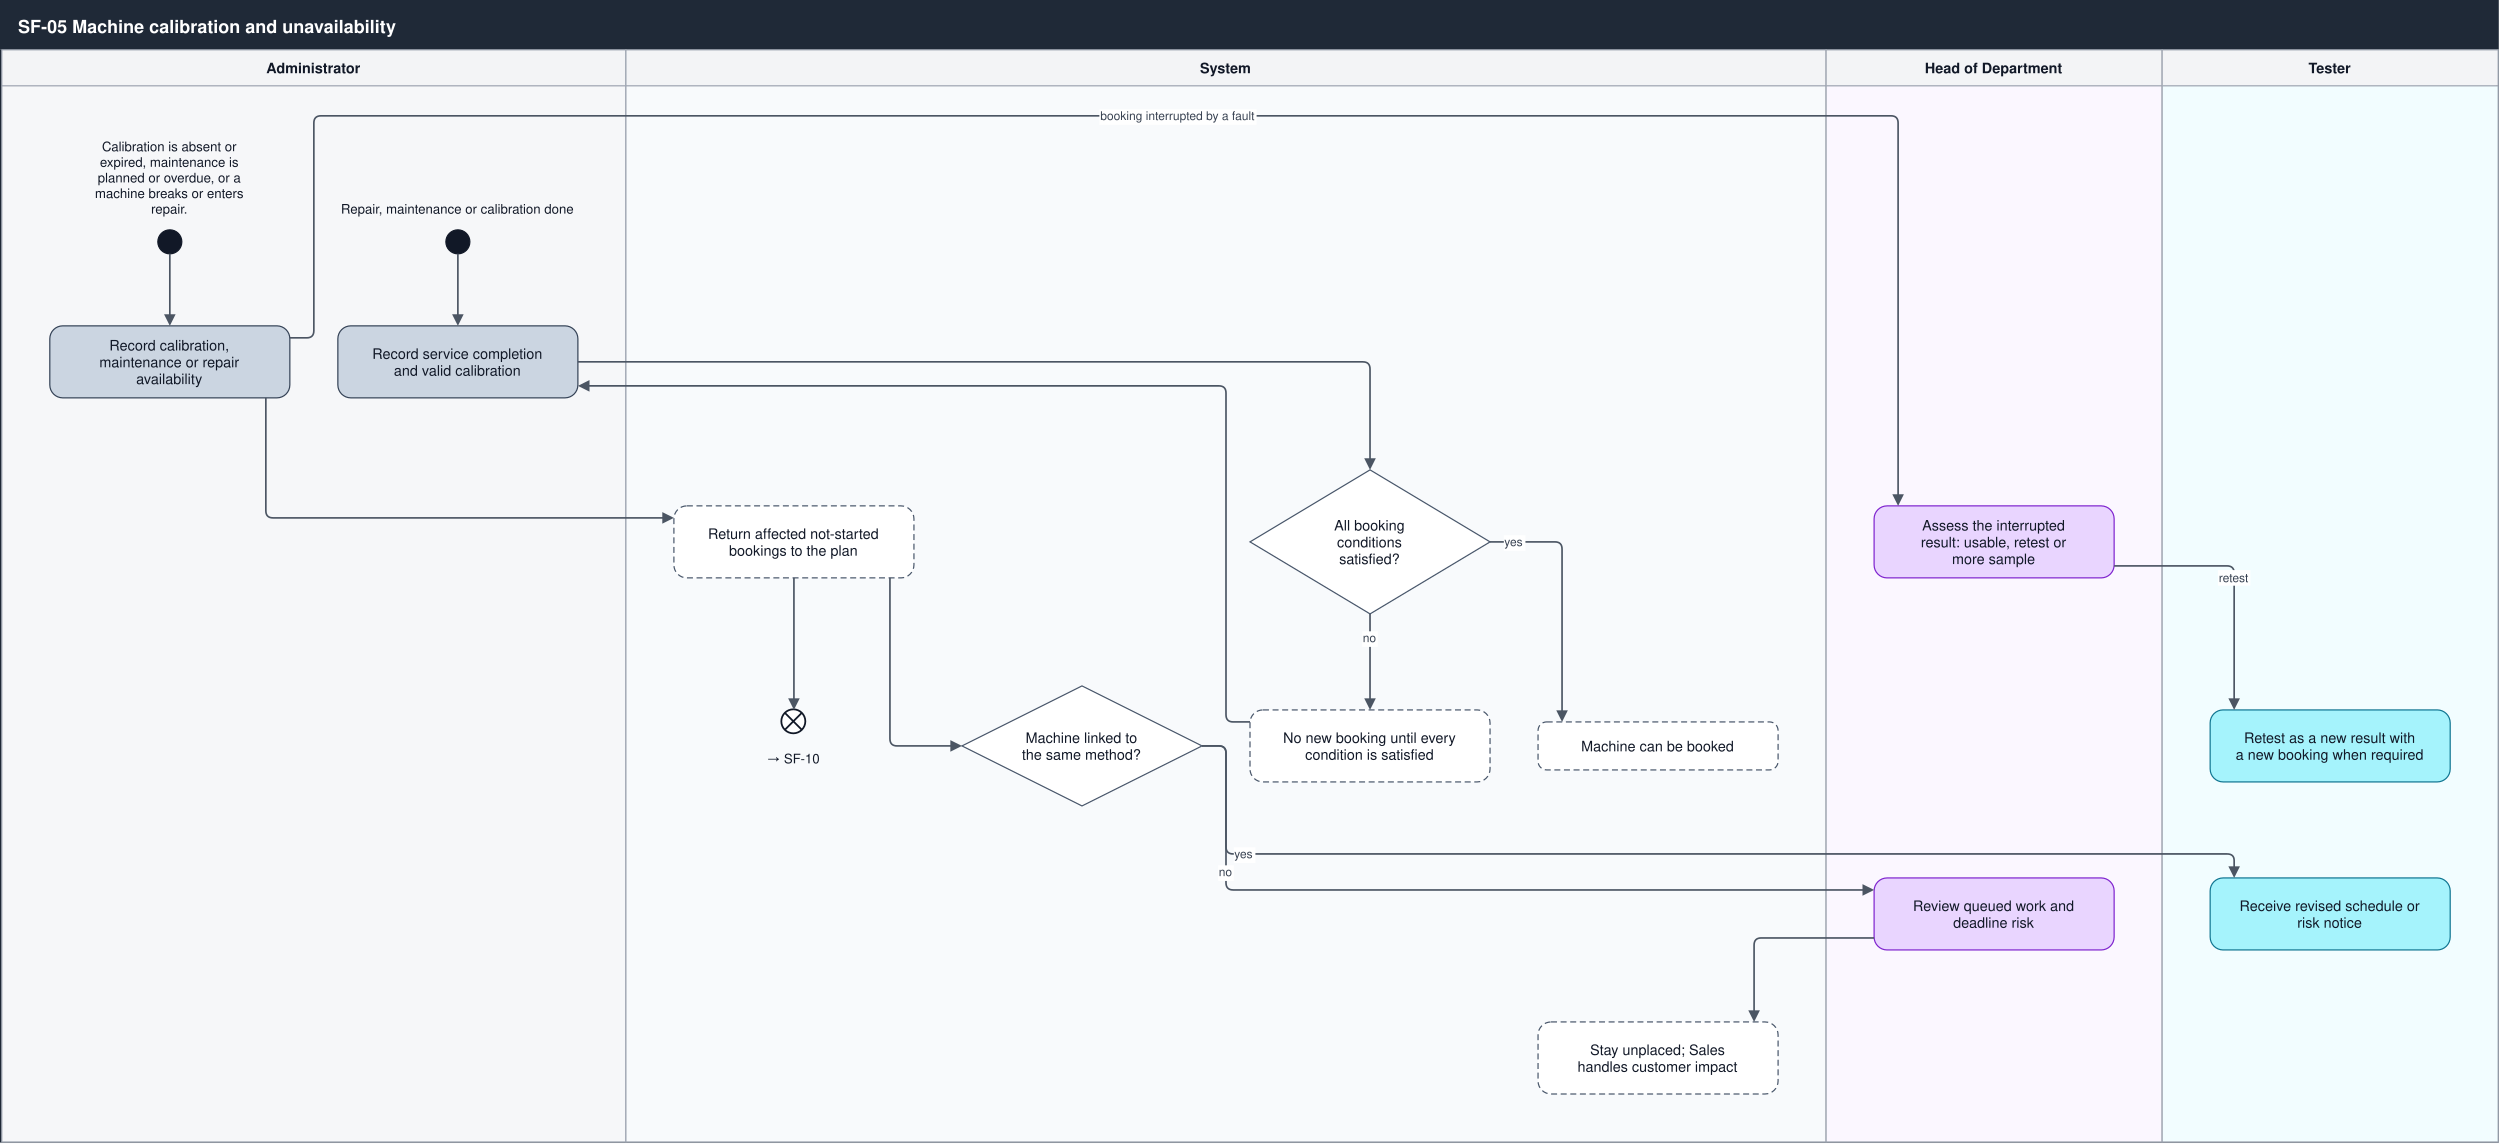
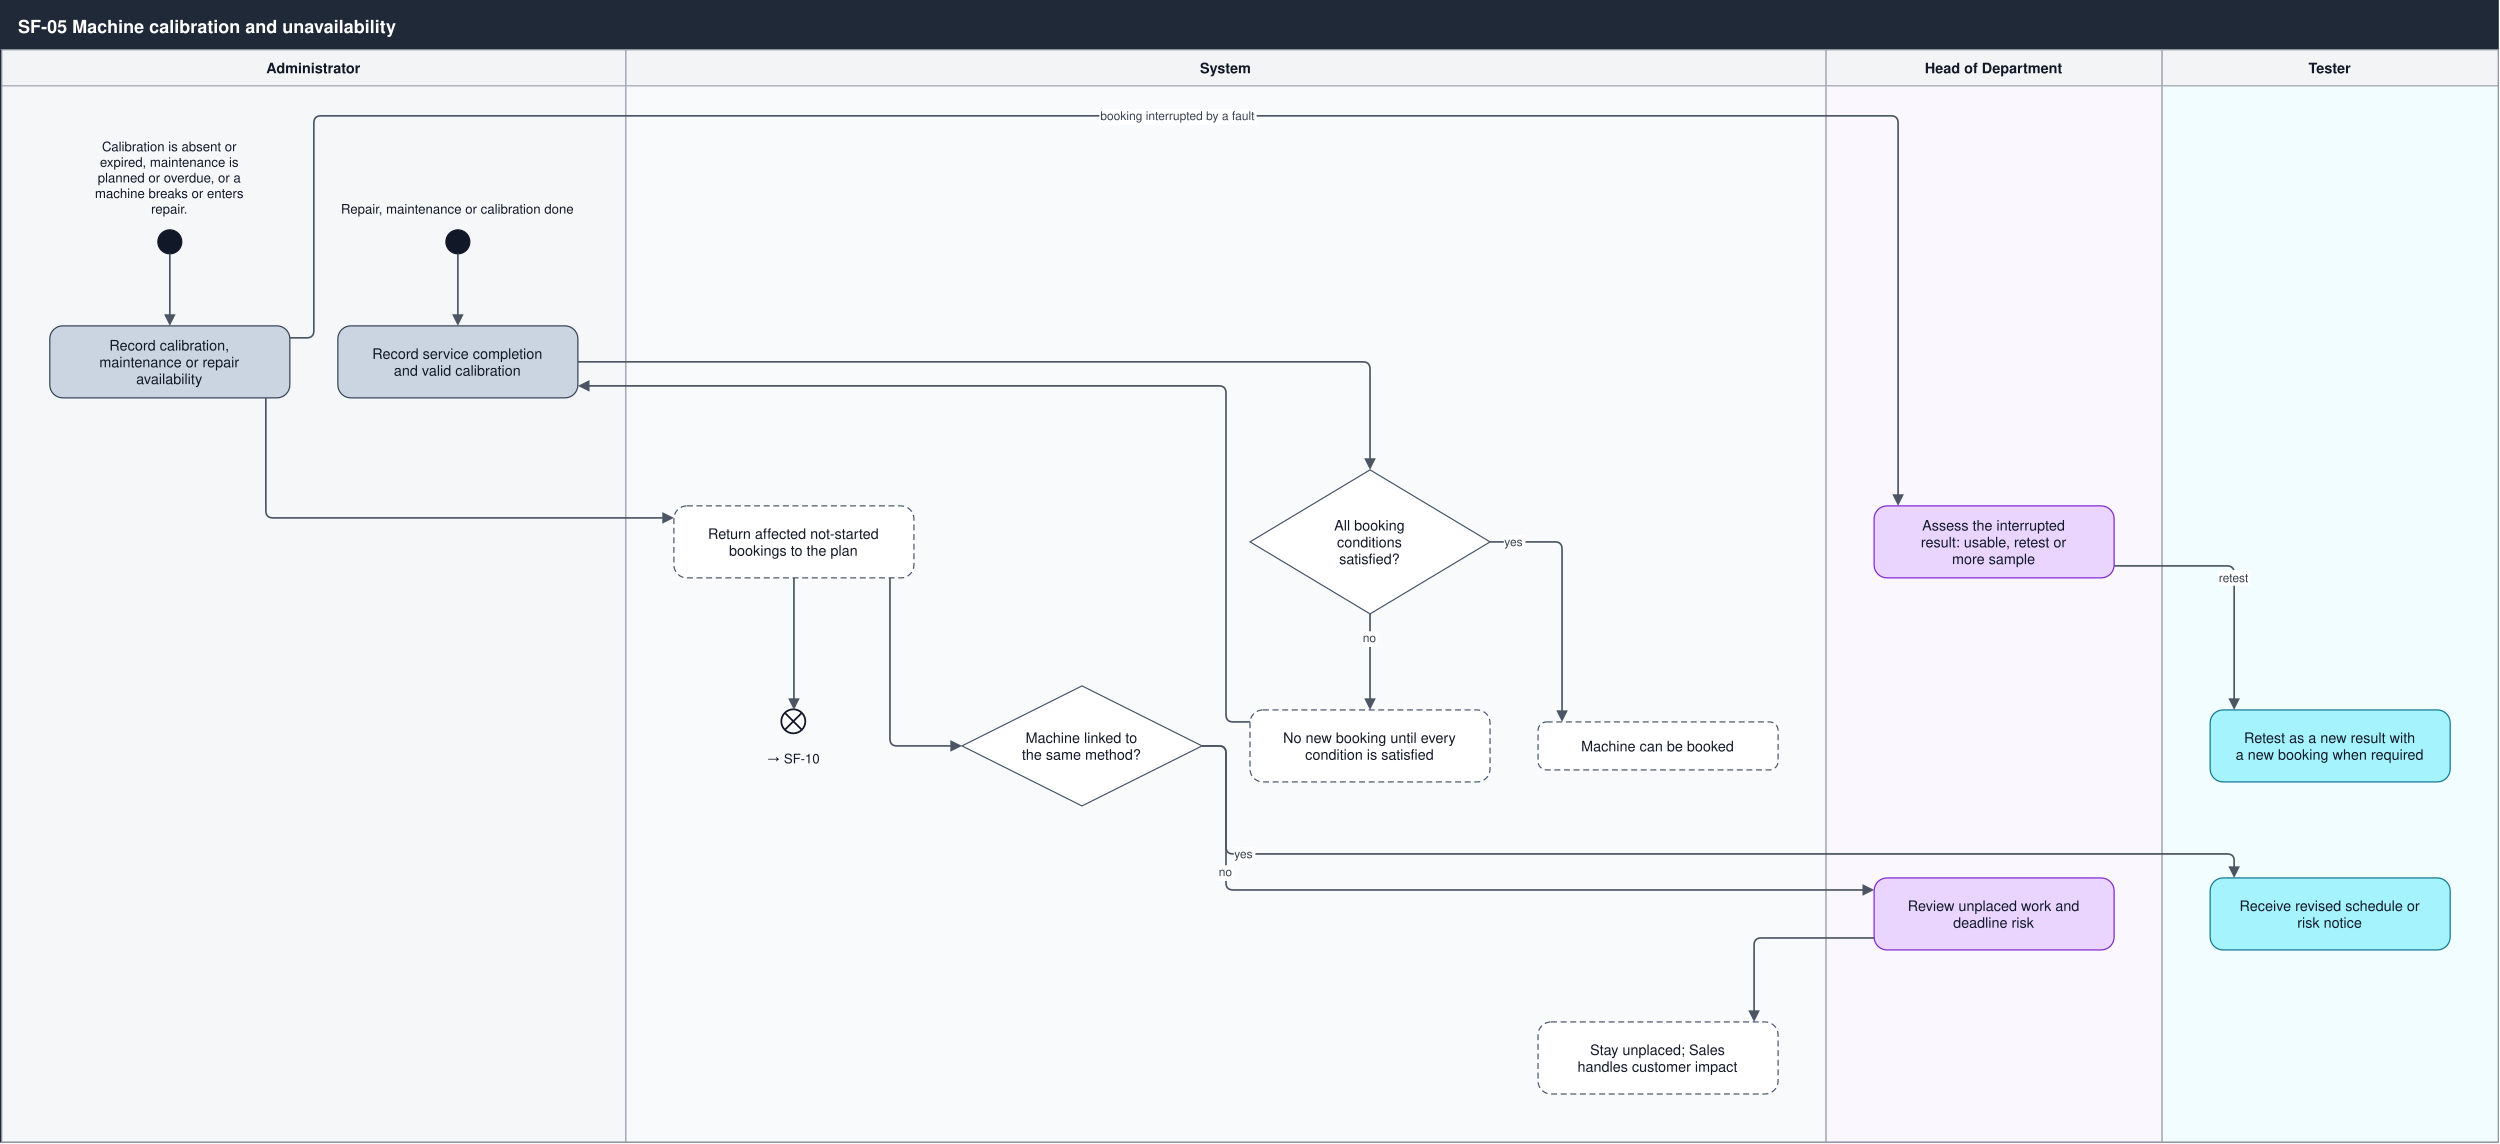
<svg xmlns="http://www.w3.org/2000/svg" style="background: #FFFFFF; background-color: light-dark(#FFFFFF, #121212); color-scheme: light;" version="1.1" width="2083px" height="953px" viewBox="0 0 2083 953">
  <defs />
  <rect fill="#FFFFFF" width="100%" height="100%" x="0" y="0" style="fill: light-dark(rgb(255, 255, 255), rgb(18, 18, 18));" />
  <g>
    <g data-cell-id="0">
      <g data-cell-id="1">
        <g data-cell-id="f_SF05">
          <g>
            <path d="M 1 41 L 1 1 L 2081 1 L 2081 41" fill="#1f2937" stroke="#1f2937" stroke-width="2" stroke-miterlimit="10" pointer-events="all" style="fill: light-dark(rgb(31, 41, 55), rgb(196, 204, 216)); stroke: light-dark(rgb(31, 41, 55), rgb(196, 204, 216));" />
            <path d="M 1 41 L 1 951 L 2081 951 L 2081 41" fill="#ffffff" stroke="#1f2937" stroke-width="2" stroke-miterlimit="10" pointer-events="all" style="fill: light-dark(rgb(255, 255, 255), rgb(18, 18, 18)); stroke: light-dark(rgb(31, 41, 55), rgb(196, 204, 216));" />
            <path d="M 1 41 L 2081 41" fill="none" stroke="#1f2937" stroke-width="2" stroke-miterlimit="10" pointer-events="all" style="stroke: light-dark(rgb(31, 41, 55), rgb(196, 204, 216));" />
          </g>
          <g>
            <g fill="#FFFFFF" font-family="Helvetica" font-weight="bold" text-anchor="start" font-size="15px" style="fill: light-dark(rgb(255, 255, 255), rgb(18, 18, 18));">
              <text x="15" y="27.5">SF-05 Machine calibration and unavailability</text>
            </g>
          </g>
          <g data-cell-id="f_SF05_lane0">
            <g transform="translate(0.5,0.5)">
              <path d="M 1 71 L 1 41 L 521 41 L 521 71" fill="#f3f4f6" stroke="#9ca3af" stroke-miterlimit="10" pointer-events="all" style="fill: light-dark(rgb(243, 244, 246), rgb(26, 27, 28)); stroke: light-dark(rgb(156, 163, 175), rgb(92, 98, 108));" />
              <path d="M 1 71 L 1 951 L 521 951 L 521 71" fill="#f6f7f9" stroke="#9ca3af" stroke-miterlimit="10" pointer-events="all" style="fill: light-dark(rgb(246, 247, 249), rgb(24, 25, 27)); stroke: light-dark(rgb(156, 163, 175), rgb(92, 98, 108));" />
              <path d="M 1 71 L 521 71" fill="none" stroke="#9ca3af" stroke-miterlimit="10" pointer-events="all" style="stroke: light-dark(rgb(156, 163, 175), rgb(92, 98, 108));" />
            </g>
            <g>
              <g fill="#111827" font-family="Helvetica" font-weight="bold" text-anchor="middle" font-size="12px" style="fill: light-dark(rgb(17, 24, 39), rgb(212, 218, 231));">
                <text x="261" y="61">Administrator</text>
              </g>
            </g>
          </g>
          <g data-cell-id="f_SF05_lane1">
            <g transform="translate(0.5,0.5)">
              <path d="M 521 71 L 521 41 L 1521 41 L 1521 71" fill="#f3f4f6" stroke="#9ca3af" stroke-miterlimit="10" pointer-events="all" style="fill: light-dark(rgb(243, 244, 246), rgb(26, 27, 28)); stroke: light-dark(rgb(156, 163, 175), rgb(92, 98, 108));" />
              <path d="M 521 71 L 521 951 L 1521 951 L 1521 71" fill="#f8fafc" stroke="#9ca3af" stroke-miterlimit="10" pointer-events="all" style="fill: light-dark(rgb(248, 250, 252), rgb(21, 23, 25)); stroke: light-dark(rgb(156, 163, 175), rgb(92, 98, 108));" />
              <path d="M 521 71 L 1521 71" fill="none" stroke="#9ca3af" stroke-miterlimit="10" pointer-events="all" style="stroke: light-dark(rgb(156, 163, 175), rgb(92, 98, 108));" />
            </g>
            <g>
              <g fill="#111827" font-family="Helvetica" font-weight="bold" text-anchor="middle" font-size="12px" style="fill: light-dark(rgb(17, 24, 39), rgb(212, 218, 231));">
                <text x="1021" y="61">System</text>
              </g>
            </g>
          </g>
          <g data-cell-id="f_SF05_lane2">
            <g transform="translate(0.5,0.5)">
              <path d="M 1521 71 L 1521 41 L 1801 41 L 1801 71" fill="#f3f4f6" stroke="#9ca3af" stroke-miterlimit="10" pointer-events="all" style="fill: light-dark(rgb(243, 244, 246), rgb(26, 27, 28)); stroke: light-dark(rgb(156, 163, 175), rgb(92, 98, 108));" />
              <path d="M 1521 71 L 1521 951 L 1801 951 L 1801 71" fill="#fbf7ff" stroke="#9ca3af" stroke-miterlimit="10" pointer-events="all" style="fill: light-dark(rgb(251, 247, 255), rgb(26, 22, 29)); stroke: light-dark(rgb(156, 163, 175), rgb(92, 98, 108));" />
              <path d="M 1521 71 L 1801 71" fill="none" stroke="#9ca3af" stroke-miterlimit="10" pointer-events="all" style="stroke: light-dark(rgb(156, 163, 175), rgb(92, 98, 108));" />
            </g>
            <g>
              <g fill="#111827" font-family="Helvetica" font-weight="bold" text-anchor="middle" font-size="12px" style="fill: light-dark(rgb(17, 24, 39), rgb(212, 218, 231));">
                <text x="1661" y="61">Head of Department</text>
              </g>
            </g>
          </g>
          <g data-cell-id="f_SF05_lane3">
            <g transform="translate(0.5,0.5)">
              <path d="M 1801 71 L 1801 41 L 2081 41 L 2081 71" fill="#f3f4f6" stroke="#9ca3af" stroke-miterlimit="10" pointer-events="all" style="fill: light-dark(rgb(243, 244, 246), rgb(26, 27, 28)); stroke: light-dark(rgb(156, 163, 175), rgb(92, 98, 108));" />
              <path d="M 1801 71 L 1801 951 L 2081 951 L 2081 71" fill="#f2fdff" stroke="#9ca3af" stroke-miterlimit="10" pointer-events="all" style="fill: light-dark(rgb(242, 253, 255), rgb(15, 24, 26)); stroke: light-dark(rgb(156, 163, 175), rgb(92, 98, 108));" />
              <path d="M 1801 71 L 2081 71" fill="none" stroke="#9ca3af" stroke-miterlimit="10" pointer-events="all" style="stroke: light-dark(rgb(156, 163, 175), rgb(92, 98, 108));" />
            </g>
            <g>
              <g fill="#111827" font-family="Helvetica" font-weight="bold" text-anchor="middle" font-size="12px" style="fill: light-dark(rgb(17, 24, 39), rgb(212, 218, 231));">
                <text x="1941" y="61">Tester</text>
              </g>
            </g>
          </g>
          <g data-cell-id="f_SF05_a1">
            <g transform="translate(0.5,0.5)">
              <rect x="41" y="271" width="200" height="60" rx="10.8" ry="10.8" fill="#cbd5e1" stroke="#334155" pointer-events="all" style="fill: light-dark(rgb(203, 213, 225), rgb(47, 56, 66)); stroke: light-dark(rgb(51, 65, 85), rgb(172, 184, 201));" />
            </g>
            <g>
              <g fill="#111827" font-family="Helvetica" text-anchor="middle" font-size="12px" style="fill: light-dark(rgb(17, 24, 39), rgb(212, 218, 231));">
                <text x="141" y="292">Record calibration,</text>
                <text x="141" y="306">maintenance or repair</text>
                <text x="141" y="320">availability</text>
              </g>
            </g>
          </g>
          <g data-cell-id="f_SF05_a2">
            <g transform="translate(0.5,0.5)">
              <rect x="281" y="271" width="200" height="60" rx="10.8" ry="10.8" fill="#cbd5e1" stroke="#334155" pointer-events="all" style="fill: light-dark(rgb(203, 213, 225), rgb(47, 56, 66)); stroke: light-dark(rgb(51, 65, 85), rgb(172, 184, 201));" />
            </g>
            <g>
              <g fill="#111827" font-family="Helvetica" text-anchor="middle" font-size="12px" style="fill: light-dark(rgb(17, 24, 39), rgb(212, 218, 231));">
                <text x="381" y="299">Record service completion</text>
                <text x="381" y="313">and valid calibration</text>
              </g>
            </g>
          </g>
          <g data-cell-id="f_SF05_h1">
            <g transform="translate(0.5,0.5)">
              <rect x="1561" y="421" width="200" height="60" rx="10.8" ry="10.8" fill="#e9d5ff" stroke="#7e22ce" pointer-events="all" style="fill: light-dark(rgb(233, 213, 255), rgb(59, 42, 78)); stroke: light-dark(rgb(126, 34, 206), rgb(232, 153, 255));" />
            </g>
            <g>
              <g fill="#111827" font-family="Helvetica" text-anchor="middle" font-size="12px" style="fill: light-dark(rgb(17, 24, 39), rgb(212, 218, 231));">
                <text x="1661" y="442">Assess the interrupted</text>
                <text x="1661" y="456">result: usable, retest or</text>
                <text x="1661" y="470">more sample</text>
              </g>
            </g>
          </g>
          <g data-cell-id="f_SF05_h2">
            <g transform="translate(0.5,0.5)">
              <rect x="1561" y="731" width="200" height="60" rx="10.8" ry="10.8" fill="#e9d5ff" stroke="#7e22ce" pointer-events="all" style="fill: light-dark(rgb(233, 213, 255), rgb(59, 42, 78)); stroke: light-dark(rgb(126, 34, 206), rgb(232, 153, 255));" />
            </g>
            <g>
              <g fill="#111827" font-family="Helvetica" text-anchor="middle" font-size="12px" style="fill: light-dark(rgb(17, 24, 39), rgb(212, 218, 231));">
-                 <text x="1661" y="759">Review queued work and</text>
+                 <text x="1661" y="759">Review unplaced work and</text>
                <text x="1661" y="773">deadline risk</text>
              </g>
            </g>
          </g>
          <g data-cell-id="f_SF05_t1">
            <g transform="translate(0.5,0.5)">
              <rect x="1841" y="731" width="200" height="60" rx="10.8" ry="10.8" fill="#a5f3fc" stroke="#0e7490" pointer-events="all" style="fill: light-dark(rgb(165, 243, 252), rgb(0, 55, 63)); stroke: light-dark(rgb(14, 116, 144), rgb(83, 171, 195));" />
            </g>
            <g>
              <g fill="#111827" font-family="Helvetica" text-anchor="middle" font-size="12px" style="fill: light-dark(rgb(17, 24, 39), rgb(212, 218, 231));">
                <text x="1941" y="759">Receive revised schedule or</text>
                <text x="1941" y="773">risk notice</text>
              </g>
            </g>
          </g>
          <g data-cell-id="f_SF05_t2">
            <g transform="translate(0.5,0.5)">
              <rect x="1841" y="591" width="200" height="60" rx="10.8" ry="10.8" fill="#a5f3fc" stroke="#0e7490" pointer-events="all" style="fill: light-dark(rgb(165, 243, 252), rgb(0, 55, 63)); stroke: light-dark(rgb(14, 116, 144), rgb(83, 171, 195));" />
            </g>
            <g>
              <g fill="#111827" font-family="Helvetica" text-anchor="middle" font-size="12px" style="fill: light-dark(rgb(17, 24, 39), rgb(212, 218, 231));">
                <text x="1941" y="619">Retest as a new result with</text>
                <text x="1941" y="633">a new booking when required</text>
              </g>
            </g>
          </g>
          <g data-cell-id="f_SF05_q">
            <g transform="translate(0.5,0.5)">
              <rect x="561" y="421" width="200" height="60" rx="10.8" ry="10.8" fill="#ffffff" stroke="#475569" stroke-dasharray="5 3" pointer-events="all" style="fill: light-dark(rgb(255, 255, 255), rgb(18, 18, 18)); stroke: light-dark(rgb(71, 85, 105), rgb(155, 167, 184));" />
            </g>
            <g>
              <g fill="#111827" font-family="Helvetica" text-anchor="middle" font-size="12px" style="fill: light-dark(rgb(17, 24, 39), rgb(212, 218, 231));">
                <text x="661" y="449">Return affected not-started</text>
                <text x="661" y="463">bookings to the plan</text>
              </g>
            </g>
          </g>
          <g data-cell-id="f_SF05_other">
            <g transform="translate(0.5,0.5)">
              <path d="M 901 571 L 1001 621 L 901 671 L 801 621 Z" fill="#ffffff" stroke="#475569" stroke-miterlimit="10" pointer-events="all" style="fill: light-dark(rgb(255, 255, 255), rgb(18, 18, 18)); stroke: light-dark(rgb(71, 85, 105), rgb(155, 167, 184));" />
            </g>
            <g>
              <g fill="#111827" font-family="Helvetica" text-anchor="middle" font-size="12px" style="fill: light-dark(rgb(17, 24, 39), rgb(212, 218, 231));">
                <text x="901" y="619">Machine linked to</text>
                <text x="901" y="633">the same method?</text>
              </g>
            </g>
          </g>
          <g data-cell-id="f_SF05_wait">
            <g transform="translate(0.5,0.5)">
              <rect x="1281" y="851" width="200" height="60" rx="10.8" ry="10.8" fill="#ffffff" stroke="#475569" stroke-dasharray="5 3" pointer-events="all" style="fill: light-dark(rgb(255, 255, 255), rgb(18, 18, 18)); stroke: light-dark(rgb(71, 85, 105), rgb(155, 167, 184));" />
            </g>
            <g>
              <g fill="#111827" font-family="Helvetica" text-anchor="middle" font-size="12px" style="fill: light-dark(rgb(17, 24, 39), rgb(212, 218, 231));">
                <text x="1381" y="879">Stay unplaced; Sales</text>
                <text x="1381" y="893">handles customer impact</text>
              </g>
            </g>
          </g>
          <g data-cell-id="f_SF05_fit">
            <g transform="translate(0.5,0.5)">
              <path d="M 1141 391 L 1241 451 L 1141 511 L 1041 451 Z" fill="#ffffff" stroke="#475569" stroke-miterlimit="10" pointer-events="all" style="fill: light-dark(rgb(255, 255, 255), rgb(18, 18, 18)); stroke: light-dark(rgb(71, 85, 105), rgb(155, 167, 184));" />
            </g>
            <g>
              <g fill="#111827" font-family="Helvetica" text-anchor="middle" font-size="12px" style="fill: light-dark(rgb(17, 24, 39), rgb(212, 218, 231));">
                <text x="1141" y="442">All booking</text>
                <text x="1141" y="456">conditions</text>
                <text x="1141" y="470">satisfied?</text>
              </g>
            </g>
          </g>
          <g data-cell-id="f_SF05_available">
            <g transform="translate(0.5,0.5)">
              <rect x="1281" y="601" width="200" height="40" rx="7.2" ry="7.2" fill="#ffffff" stroke="#475569" stroke-dasharray="5 3" pointer-events="all" style="fill: light-dark(rgb(255, 255, 255), rgb(18, 18, 18)); stroke: light-dark(rgb(71, 85, 105), rgb(155, 167, 184));" />
            </g>
            <g>
              <g fill="#111827" font-family="Helvetica" text-anchor="middle" font-size="12px" style="fill: light-dark(rgb(17, 24, 39), rgb(212, 218, 231));">
                <text x="1381" y="626">Machine can be booked</text>
              </g>
            </g>
          </g>
          <g data-cell-id="f_SF05_blocked">
            <g transform="translate(0.5,0.5)">
              <rect x="1041" y="591" width="200" height="60" rx="10.8" ry="10.8" fill="#ffffff" stroke="#475569" stroke-dasharray="5 3" pointer-events="all" style="fill: light-dark(rgb(255, 255, 255), rgb(18, 18, 18)); stroke: light-dark(rgb(71, 85, 105), rgb(155, 167, 184));" />
            </g>
            <g>
              <g fill="#111827" font-family="Helvetica" text-anchor="middle" font-size="12px" style="fill: light-dark(rgb(17, 24, 39), rgb(212, 218, 231));">
                <text x="1141" y="619">No new booking until every</text>
                <text x="1141" y="633">condition is satisfied</text>
              </g>
            </g>
          </g>
          <g data-cell-id="f_SF05_out_q_0">
            <g>
              <ellipse cx="661" cy="601" rx="10" ry="10" fill="#ffffff" stroke="#111827" stroke-width="1.5" pointer-events="all" style="fill: light-dark(rgb(255, 255, 255), rgb(18, 18, 18)); stroke: light-dark(rgb(17, 24, 39), rgb(212, 218, 231));" />
              <path d="M 653.9 593.9 L 668.1 608.1" fill="none" stroke="#111827" stroke-width="1.5" stroke-miterlimit="10" pointer-events="all" style="stroke: light-dark(rgb(17, 24, 39), rgb(212, 218, 231));" />
              <path d="M 668.1 593.9 L 653.9 608.1" fill="none" stroke="#111827" stroke-width="1.5" stroke-miterlimit="10" pointer-events="all" style="stroke: light-dark(rgb(17, 24, 39), rgb(212, 218, 231));" />
            </g>
          </g>
          <g data-cell-id="f_SF05_out_q_0_label">
            <g>
              <rect x="631" y="621" width="60" height="30" fill="none" stroke="none" pointer-events="all" />
            </g>
            <g>
              <g fill="#111827" font-family="Helvetica" text-anchor="middle" font-size="11px" style="fill: light-dark(rgb(17, 24, 39), rgb(212, 218, 231));">
                <text x="661" y="636">→ SF-10</text>
              </g>
            </g>
          </g>
          <g data-cell-id="f_SF05_trigger">
            <g transform="translate(0.5,0.5)">
              <ellipse cx="141" cy="201" rx="10" ry="10" fill="#111827" stroke="#111827" pointer-events="all" style="fill: light-dark(rgb(17, 24, 39), rgb(212, 218, 231)); stroke: light-dark(rgb(17, 24, 39), rgb(212, 218, 231));" />
            </g>
          </g>
          <g data-cell-id="f_SF05_trigger_label">
            <g>
              <rect x="51" y="111" width="180" height="70" fill="none" stroke="none" pointer-events="all" />
            </g>
            <g>
              <g fill="#111827" font-family="Helvetica" text-anchor="middle" font-size="11px" style="fill: light-dark(rgb(17, 24, 39), rgb(212, 218, 231));">
                <text x="141" y="126">Calibration is absent or</text>
                <text x="141" y="139">expired, maintenance is</text>
                <text x="141" y="152">planned or overdue, or a</text>
                <text x="141" y="165">machine breaks or enters</text>
                <text x="141" y="178">repair.</text>
              </g>
            </g>
          </g>
          <g data-cell-id="f_SF05_e0">
            <g transform="translate(0.5,0.5)">
              <path d="M 221 331 L 221 425 Q 221 431 227 431 L 552.03 431" fill="none" stroke="#4b5563" stroke-width="1.4" stroke-miterlimit="10" pointer-events="stroke" style="stroke: light-dark(rgb(75, 85, 99), rgb(157, 166, 178));" />
              <path d="M 559.43 431 L 552.03 434.7 L 552.03 427.3 Z" fill="#4b5563" stroke="#4b5563" stroke-width="1.4" stroke-miterlimit="10" pointer-events="all" style="fill: light-dark(rgb(75, 85, 99), rgb(157, 166, 178)); stroke: light-dark(rgb(75, 85, 99), rgb(157, 166, 178));" />
            </g>
          </g>
          <g data-cell-id="f_SF05_e1">
            <g transform="translate(0.5,0.5)">
              <path d="M 241 281 L 255 281 Q 261 281 261 275 L 261 102 Q 261 96 267 96 L 1575 96 Q 1581 96 1581 102 L 1581 412.03" fill="none" stroke="#4b5563" stroke-width="1.4" stroke-miterlimit="10" pointer-events="stroke" style="stroke: light-dark(rgb(75, 85, 99), rgb(157, 166, 178));" />
              <path d="M 1581 419.43 L 1577.3 412.03 L 1584.7 412.03 Z" fill="#4b5563" stroke="#4b5563" stroke-width="1.4" stroke-miterlimit="10" pointer-events="all" style="fill: light-dark(rgb(75, 85, 99), rgb(157, 166, 178)); stroke: light-dark(rgb(75, 85, 99), rgb(157, 166, 178));" />
            </g>
            <g>
              <g fill="#374151" font-family="Helvetica" text-anchor="middle" font-size="10px" style="fill: light-dark(rgb(55, 65, 81), rgb(174, 183, 197));">
                <rect fill="#FFFFFF" stroke="none" x="916" y="91" width="131" height="13" stroke-width="0" style="fill: light-dark(rgb(255, 255, 255), rgb(18, 18, 18));" />
                <text x="981" y="100">booking interrupted by a fault</text>
              </g>
            </g>
          </g>
          <g data-cell-id="f_SF05_e2">
            <g transform="translate(0.5,0.5)">
              <path d="M 1761 471 L 1855 471 Q 1861 471 1861 477 L 1861 582.03" fill="none" stroke="#4b5563" stroke-width="1.4" stroke-miterlimit="10" pointer-events="stroke" style="stroke: light-dark(rgb(75, 85, 99), rgb(157, 166, 178));" />
              <path d="M 1861 589.43 L 1857.3 582.03 L 1864.7 582.03 Z" fill="#4b5563" stroke="#4b5563" stroke-width="1.4" stroke-miterlimit="10" pointer-events="all" style="fill: light-dark(rgb(75, 85, 99), rgb(157, 166, 178)); stroke: light-dark(rgb(75, 85, 99), rgb(157, 166, 178));" />
            </g>
            <g>
              <g fill="#374151" font-family="Helvetica" text-anchor="middle" font-size="10px" style="fill: light-dark(rgb(55, 65, 81), rgb(174, 183, 197));">
                <rect fill="#FFFFFF" stroke="none" x="1848" y="475" width="27" height="13" stroke-width="0" style="fill: light-dark(rgb(255, 255, 255), rgb(18, 18, 18));" />
                <text x="1861" y="485">retest</text>
              </g>
            </g>
          </g>
          <g data-cell-id="f_SF05_e3">
            <g transform="translate(0.5,0.5)">
              <path d="M 741 481 L 741 615 Q 741 621 747 621 L 792.03 621" fill="none" stroke="#4b5563" stroke-width="1.4" stroke-miterlimit="10" pointer-events="stroke" style="stroke: light-dark(rgb(75, 85, 99), rgb(157, 166, 178));" />
              <path d="M 799.43 621 L 792.03 624.7 L 792.03 617.3 Z" fill="#4b5563" stroke="#4b5563" stroke-width="1.4" stroke-miterlimit="10" pointer-events="all" style="fill: light-dark(rgb(75, 85, 99), rgb(157, 166, 178)); stroke: light-dark(rgb(75, 85, 99), rgb(157, 166, 178));" />
            </g>
          </g>
          <g data-cell-id="f_SF05_e4">
            <g transform="translate(0.5,0.5)">
              <path d="M 1001 621 L 1015 621 Q 1021 621 1021 627 L 1021 705 Q 1021 711 1027 711 L 1855 711 Q 1861 711 1861 716.52 L 1861 722.03" fill="none" stroke="#4b5563" stroke-width="1.4" stroke-miterlimit="10" pointer-events="stroke" style="stroke: light-dark(rgb(75, 85, 99), rgb(157, 166, 178));" />
              <path d="M 1861 729.43 L 1857.3 722.03 L 1864.7 722.03 Z" fill="#4b5563" stroke="#4b5563" stroke-width="1.4" stroke-miterlimit="10" pointer-events="all" style="fill: light-dark(rgb(75, 85, 99), rgb(157, 166, 178)); stroke: light-dark(rgb(75, 85, 99), rgb(157, 166, 178));" />
            </g>
            <g>
              <g fill="#374151" font-family="Helvetica" text-anchor="middle" font-size="10px" style="fill: light-dark(rgb(55, 65, 81), rgb(174, 183, 197));">
                <rect fill="#FFFFFF" stroke="none" x="1028" y="706" width="18" height="13" stroke-width="0" style="fill: light-dark(rgb(255, 255, 255), rgb(18, 18, 18));" />
                <text x="1036" y="715">yes</text>
              </g>
            </g>
          </g>
          <g data-cell-id="f_SF05_e5">
            <g transform="translate(0.5,0.5)">
              <path d="M 1001 621 L 1015 621 Q 1021 621 1021 627 L 1021 735 Q 1021 741 1027 741 L 1552.03 741" fill="none" stroke="#4b5563" stroke-width="1.4" stroke-miterlimit="10" pointer-events="stroke" style="stroke: light-dark(rgb(75, 85, 99), rgb(157, 166, 178));" />
              <path d="M 1559.43 741 L 1552.03 744.7 L 1552.03 737.3 Z" fill="#4b5563" stroke="#4b5563" stroke-width="1.4" stroke-miterlimit="10" pointer-events="all" style="fill: light-dark(rgb(75, 85, 99), rgb(157, 166, 178)); stroke: light-dark(rgb(75, 85, 99), rgb(157, 166, 178));" />
            </g>
            <g>
              <g fill="#374151" font-family="Helvetica" text-anchor="middle" font-size="10px" style="fill: light-dark(rgb(55, 65, 81), rgb(174, 183, 197));">
                <rect fill="#FFFFFF" stroke="none" x="1015" y="721" width="13" height="13" stroke-width="0" style="fill: light-dark(rgb(255, 255, 255), rgb(18, 18, 18));" />
                <text x="1021" y="730">no</text>
              </g>
            </g>
          </g>
          <g data-cell-id="f_SF05_e6">
            <g transform="translate(0.5,0.5)">
              <path d="M 1561 781 L 1467 781 Q 1461 781 1461 787 L 1461 842.03" fill="none" stroke="#4b5563" stroke-width="1.4" stroke-miterlimit="10" pointer-events="stroke" style="stroke: light-dark(rgb(75, 85, 99), rgb(157, 166, 178));" />
              <path d="M 1461 849.43 L 1457.3 842.03 L 1464.7 842.03 Z" fill="#4b5563" stroke="#4b5563" stroke-width="1.4" stroke-miterlimit="10" pointer-events="all" style="fill: light-dark(rgb(75, 85, 99), rgb(157, 166, 178)); stroke: light-dark(rgb(75, 85, 99), rgb(157, 166, 178));" />
            </g>
          </g>
          <g data-cell-id="f_SF05_e7">
            <g transform="translate(0.5,0.5)">
              <path d="M 481 301 L 1135 301 Q 1141 301 1141 307 L 1141 382.03" fill="none" stroke="#4b5563" stroke-width="1.4" stroke-miterlimit="10" pointer-events="stroke" style="stroke: light-dark(rgb(75, 85, 99), rgb(157, 166, 178));" />
              <path d="M 1141 389.43 L 1137.3 382.03 L 1144.7 382.03 Z" fill="#4b5563" stroke="#4b5563" stroke-width="1.4" stroke-miterlimit="10" pointer-events="all" style="fill: light-dark(rgb(75, 85, 99), rgb(157, 166, 178)); stroke: light-dark(rgb(75, 85, 99), rgb(157, 166, 178));" />
            </g>
          </g>
          <g data-cell-id="f_SF05_e8">
            <g transform="translate(0.5,0.5)">
              <path d="M 1241 451 L 1295 451 Q 1301 451 1301 457 L 1301 592.03" fill="none" stroke="#4b5563" stroke-width="1.4" stroke-miterlimit="10" pointer-events="stroke" style="stroke: light-dark(rgb(75, 85, 99), rgb(157, 166, 178));" />
              <path d="M 1301 599.43 L 1297.3 592.03 L 1304.7 592.03 Z" fill="#4b5563" stroke="#4b5563" stroke-width="1.4" stroke-miterlimit="10" pointer-events="all" style="fill: light-dark(rgb(75, 85, 99), rgb(157, 166, 178)); stroke: light-dark(rgb(75, 85, 99), rgb(157, 166, 178));" />
            </g>
            <g>
              <g fill="#374151" font-family="Helvetica" text-anchor="middle" font-size="10px" style="fill: light-dark(rgb(55, 65, 81), rgb(174, 183, 197));">
                <rect fill="#FFFFFF" stroke="none" x="1253" y="446" width="18" height="13" stroke-width="0" style="fill: light-dark(rgb(255, 255, 255), rgb(18, 18, 18));" />
                <text x="1261" y="455">yes</text>
              </g>
            </g>
          </g>
          <g data-cell-id="f_SF05_e9">
            <g transform="translate(0.5,0.5)">
              <path d="M 1141 511 L 1141 582.03" fill="none" stroke="#4b5563" stroke-width="1.4" stroke-miterlimit="10" pointer-events="stroke" style="stroke: light-dark(rgb(75, 85, 99), rgb(157, 166, 178));" />
              <path d="M 1141 589.43 L 1137.3 582.03 L 1144.7 582.03 Z" fill="#4b5563" stroke="#4b5563" stroke-width="1.4" stroke-miterlimit="10" pointer-events="all" style="fill: light-dark(rgb(75, 85, 99), rgb(157, 166, 178)); stroke: light-dark(rgb(75, 85, 99), rgb(157, 166, 178));" />
            </g>
            <g>
              <g fill="#374151" font-family="Helvetica" text-anchor="middle" font-size="10px" style="fill: light-dark(rgb(55, 65, 81), rgb(174, 183, 197));">
                <rect fill="#FFFFFF" stroke="none" x="1135" y="526" width="13" height="13" stroke-width="0" style="fill: light-dark(rgb(255, 255, 255), rgb(18, 18, 18));" />
                <text x="1141" y="535">no</text>
              </g>
            </g>
          </g>
          <g data-cell-id="f_SF05_e10">
            <g transform="translate(0.5,0.5)">
              <path d="M 1041 601 L 1027 601 Q 1021 601 1021 595 L 1021 327 Q 1021 321 1015 321 L 489.97 321" fill="none" stroke="#4b5563" stroke-width="1.4" stroke-miterlimit="10" pointer-events="stroke" style="stroke: light-dark(rgb(75, 85, 99), rgb(157, 166, 178));" />
              <path d="M 482.57 321 L 489.97 317.3 L 489.97 324.7 Z" fill="#4b5563" stroke="#4b5563" stroke-width="1.4" stroke-miterlimit="10" pointer-events="all" style="fill: light-dark(rgb(75, 85, 99), rgb(157, 166, 178)); stroke: light-dark(rgb(75, 85, 99), rgb(157, 166, 178));" />
            </g>
          </g>
          <g data-cell-id="f_SF05_e11">
            <g transform="translate(0.5,0.5)">
              <path d="M 661 481 L 661 582.03" fill="none" stroke="#4b5563" stroke-width="1.4" stroke-miterlimit="10" pointer-events="stroke" style="stroke: light-dark(rgb(75, 85, 99), rgb(157, 166, 178));" />
              <path d="M 661 589.43 L 657.3 582.03 L 664.7 582.03 Z" fill="#4b5563" stroke="#4b5563" stroke-width="1.4" stroke-miterlimit="10" pointer-events="all" style="fill: light-dark(rgb(75, 85, 99), rgb(157, 166, 178)); stroke: light-dark(rgb(75, 85, 99), rgb(157, 166, 178));" />
            </g>
          </g>
          <g data-cell-id="f_SF05_e12">
            <g transform="translate(0.5,0.5)">
              <path d="M 141 211 L 141 262.03" fill="none" stroke="#4b5563" stroke-width="1.4" stroke-miterlimit="10" pointer-events="stroke" style="stroke: light-dark(rgb(75, 85, 99), rgb(157, 166, 178));" />
              <path d="M 141 269.43 L 137.3 262.03 L 144.7 262.03 Z" fill="#4b5563" stroke="#4b5563" stroke-width="1.4" stroke-miterlimit="10" pointer-events="all" style="fill: light-dark(rgb(75, 85, 99), rgb(157, 166, 178)); stroke: light-dark(rgb(75, 85, 99), rgb(157, 166, 178));" />
            </g>
          </g>
          <g data-cell-id="f_SF05_trigger2">
            <g transform="translate(0.5,0.5)">
              <ellipse cx="381" cy="201" rx="10" ry="10" fill="#111827" stroke="#111827" pointer-events="all" style="fill: light-dark(rgb(17, 24, 39), rgb(212, 218, 231)); stroke: light-dark(rgb(17, 24, 39), rgb(212, 218, 231));" />
            </g>
          </g>
          <g data-cell-id="f_SF05_trigger2_label">
            <g>
              <rect x="291" y="131" width="180" height="50" fill="none" stroke="none" pointer-events="all" />
            </g>
            <g>
              <g fill="#111827" font-family="Helvetica" text-anchor="middle" font-size="11px" style="fill: light-dark(rgb(17, 24, 39), rgb(212, 218, 231));">
                <text x="381" y="178">Repair, maintenance or calibration done</text>
              </g>
            </g>
          </g>
          <g data-cell-id="f_SF05_e13">
            <g transform="translate(0.5,0.5)">
              <path d="M 381 211 L 381 262.03" fill="none" stroke="#4b5563" stroke-width="1.4" stroke-miterlimit="10" pointer-events="stroke" style="stroke: light-dark(rgb(75, 85, 99), rgb(157, 166, 178));" />
              <path d="M 381 269.43 L 377.3 262.03 L 384.7 262.03 Z" fill="#4b5563" stroke="#4b5563" stroke-width="1.4" stroke-miterlimit="10" pointer-events="all" style="fill: light-dark(rgb(75, 85, 99), rgb(157, 166, 178)); stroke: light-dark(rgb(75, 85, 99), rgb(157, 166, 178));" />
            </g>
          </g>
        </g>
      </g>
    </g>
  </g>
</svg>
